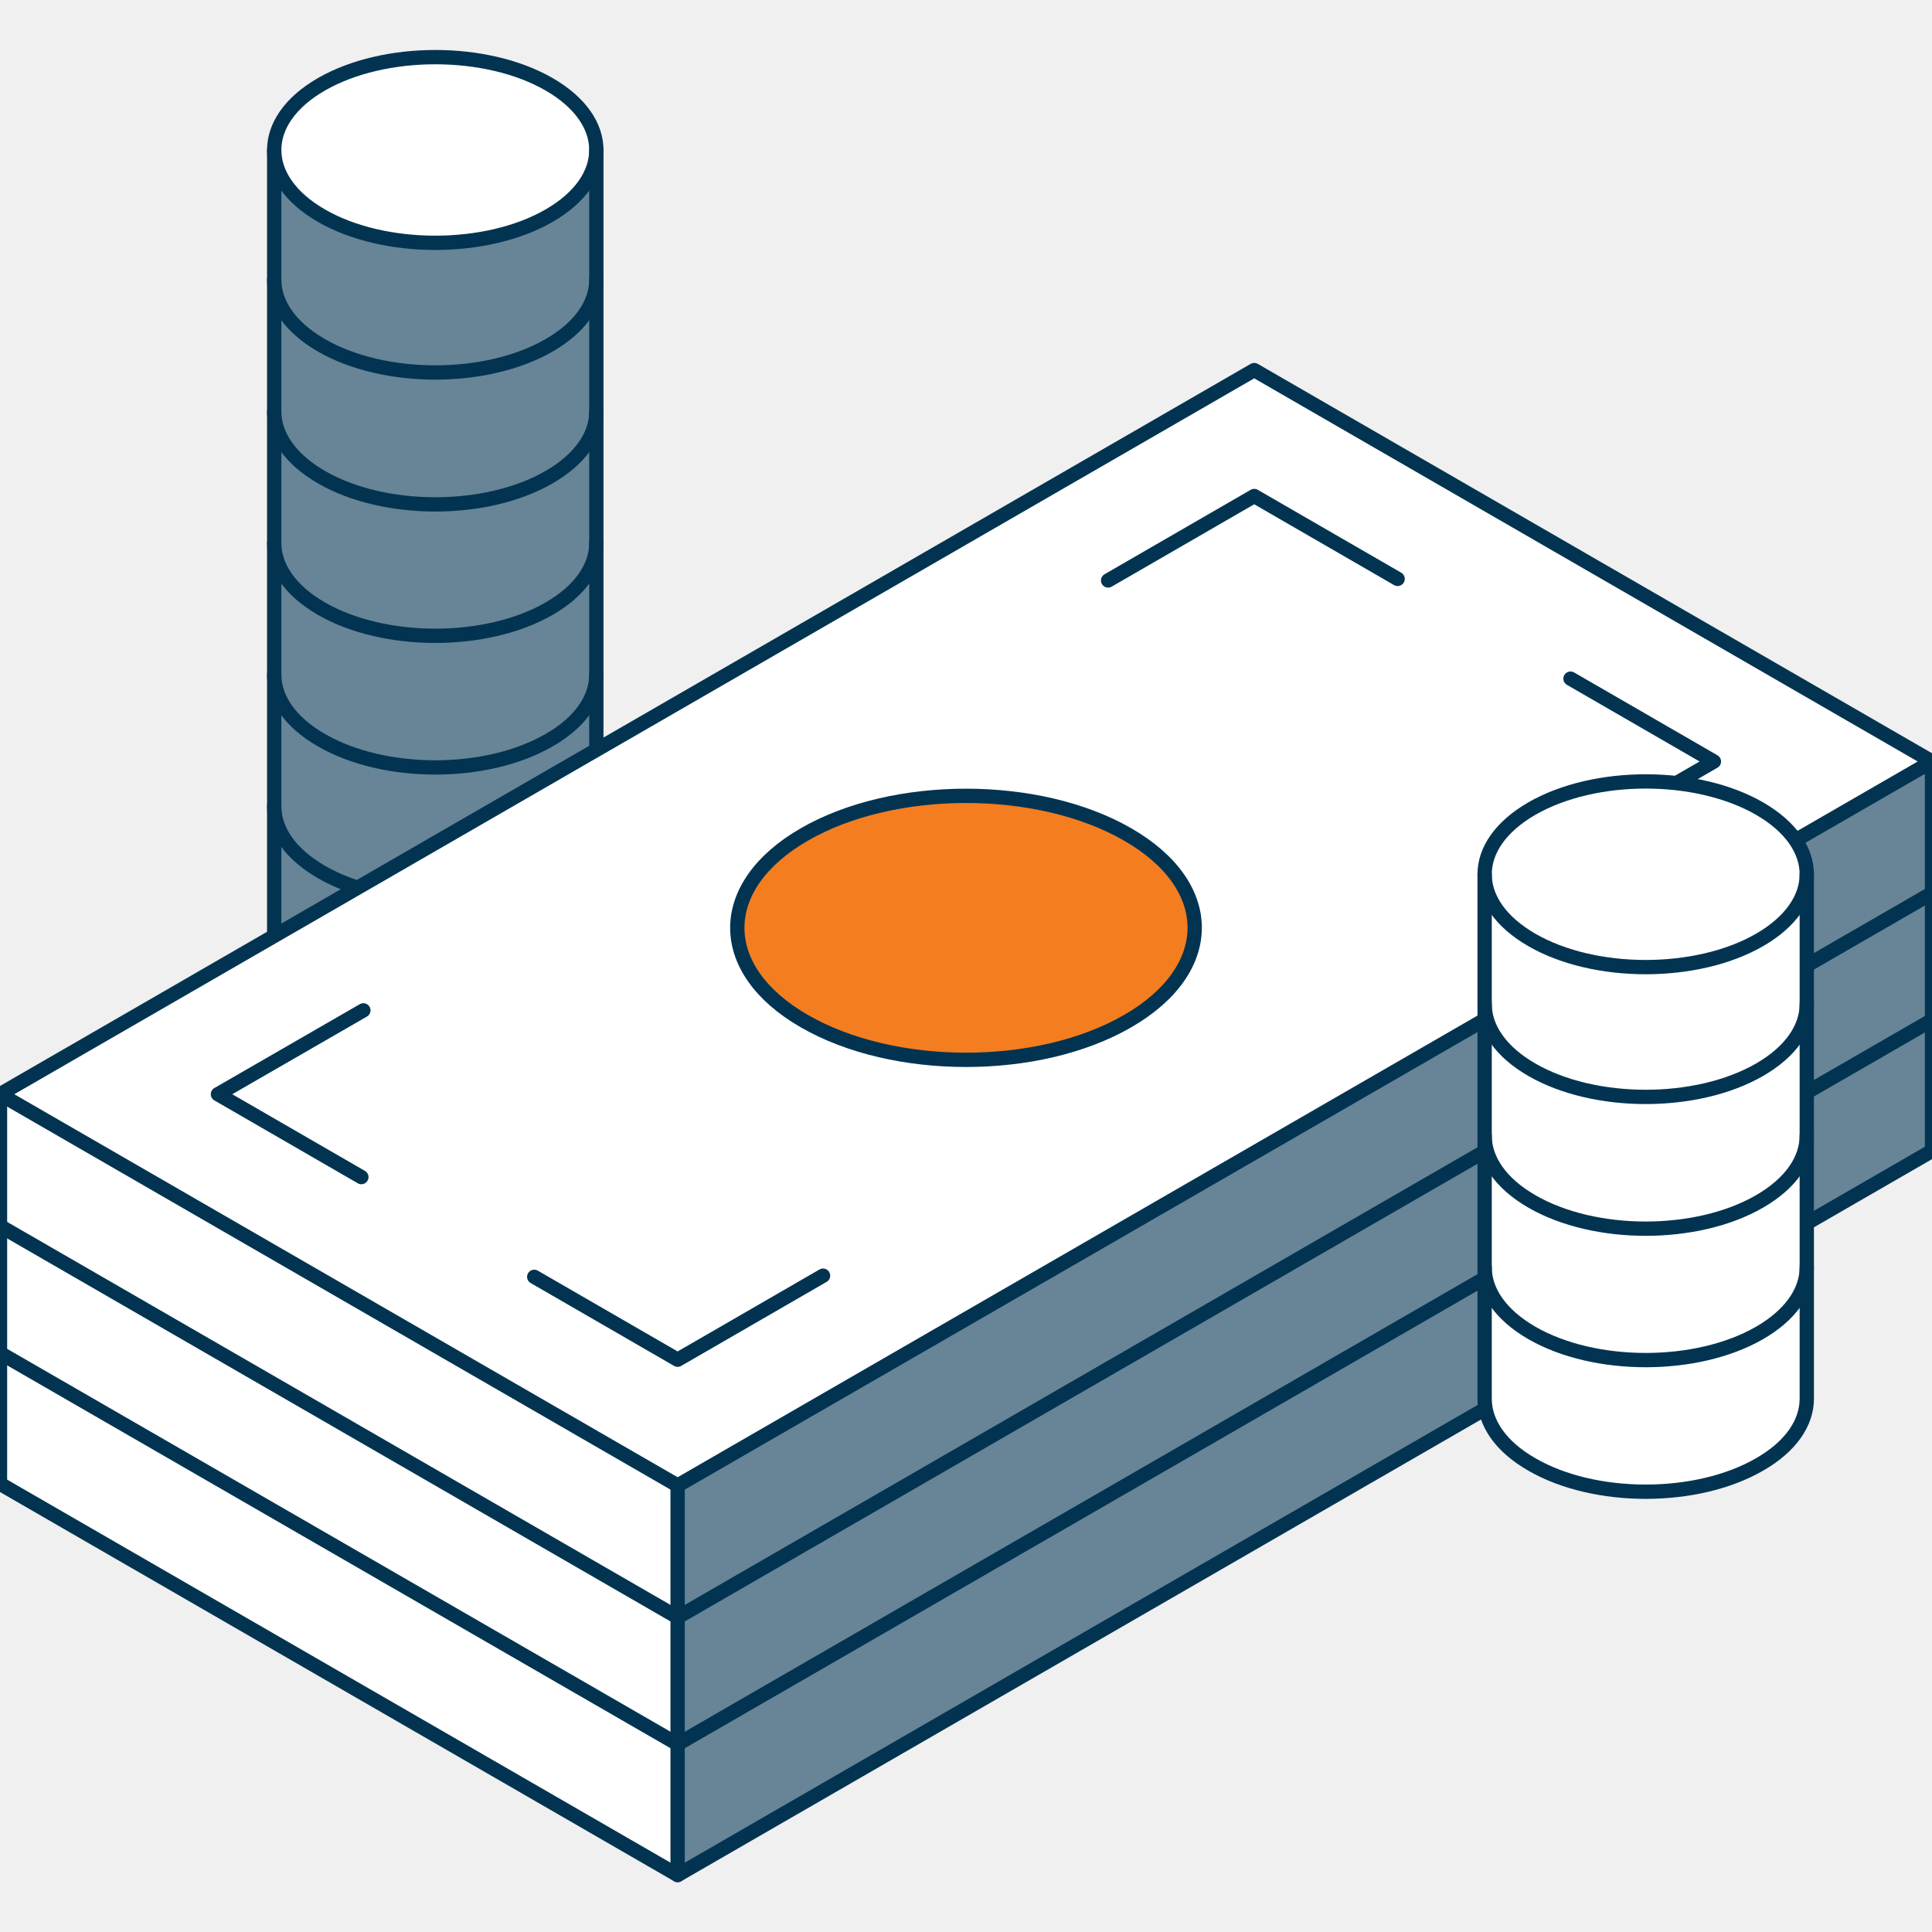
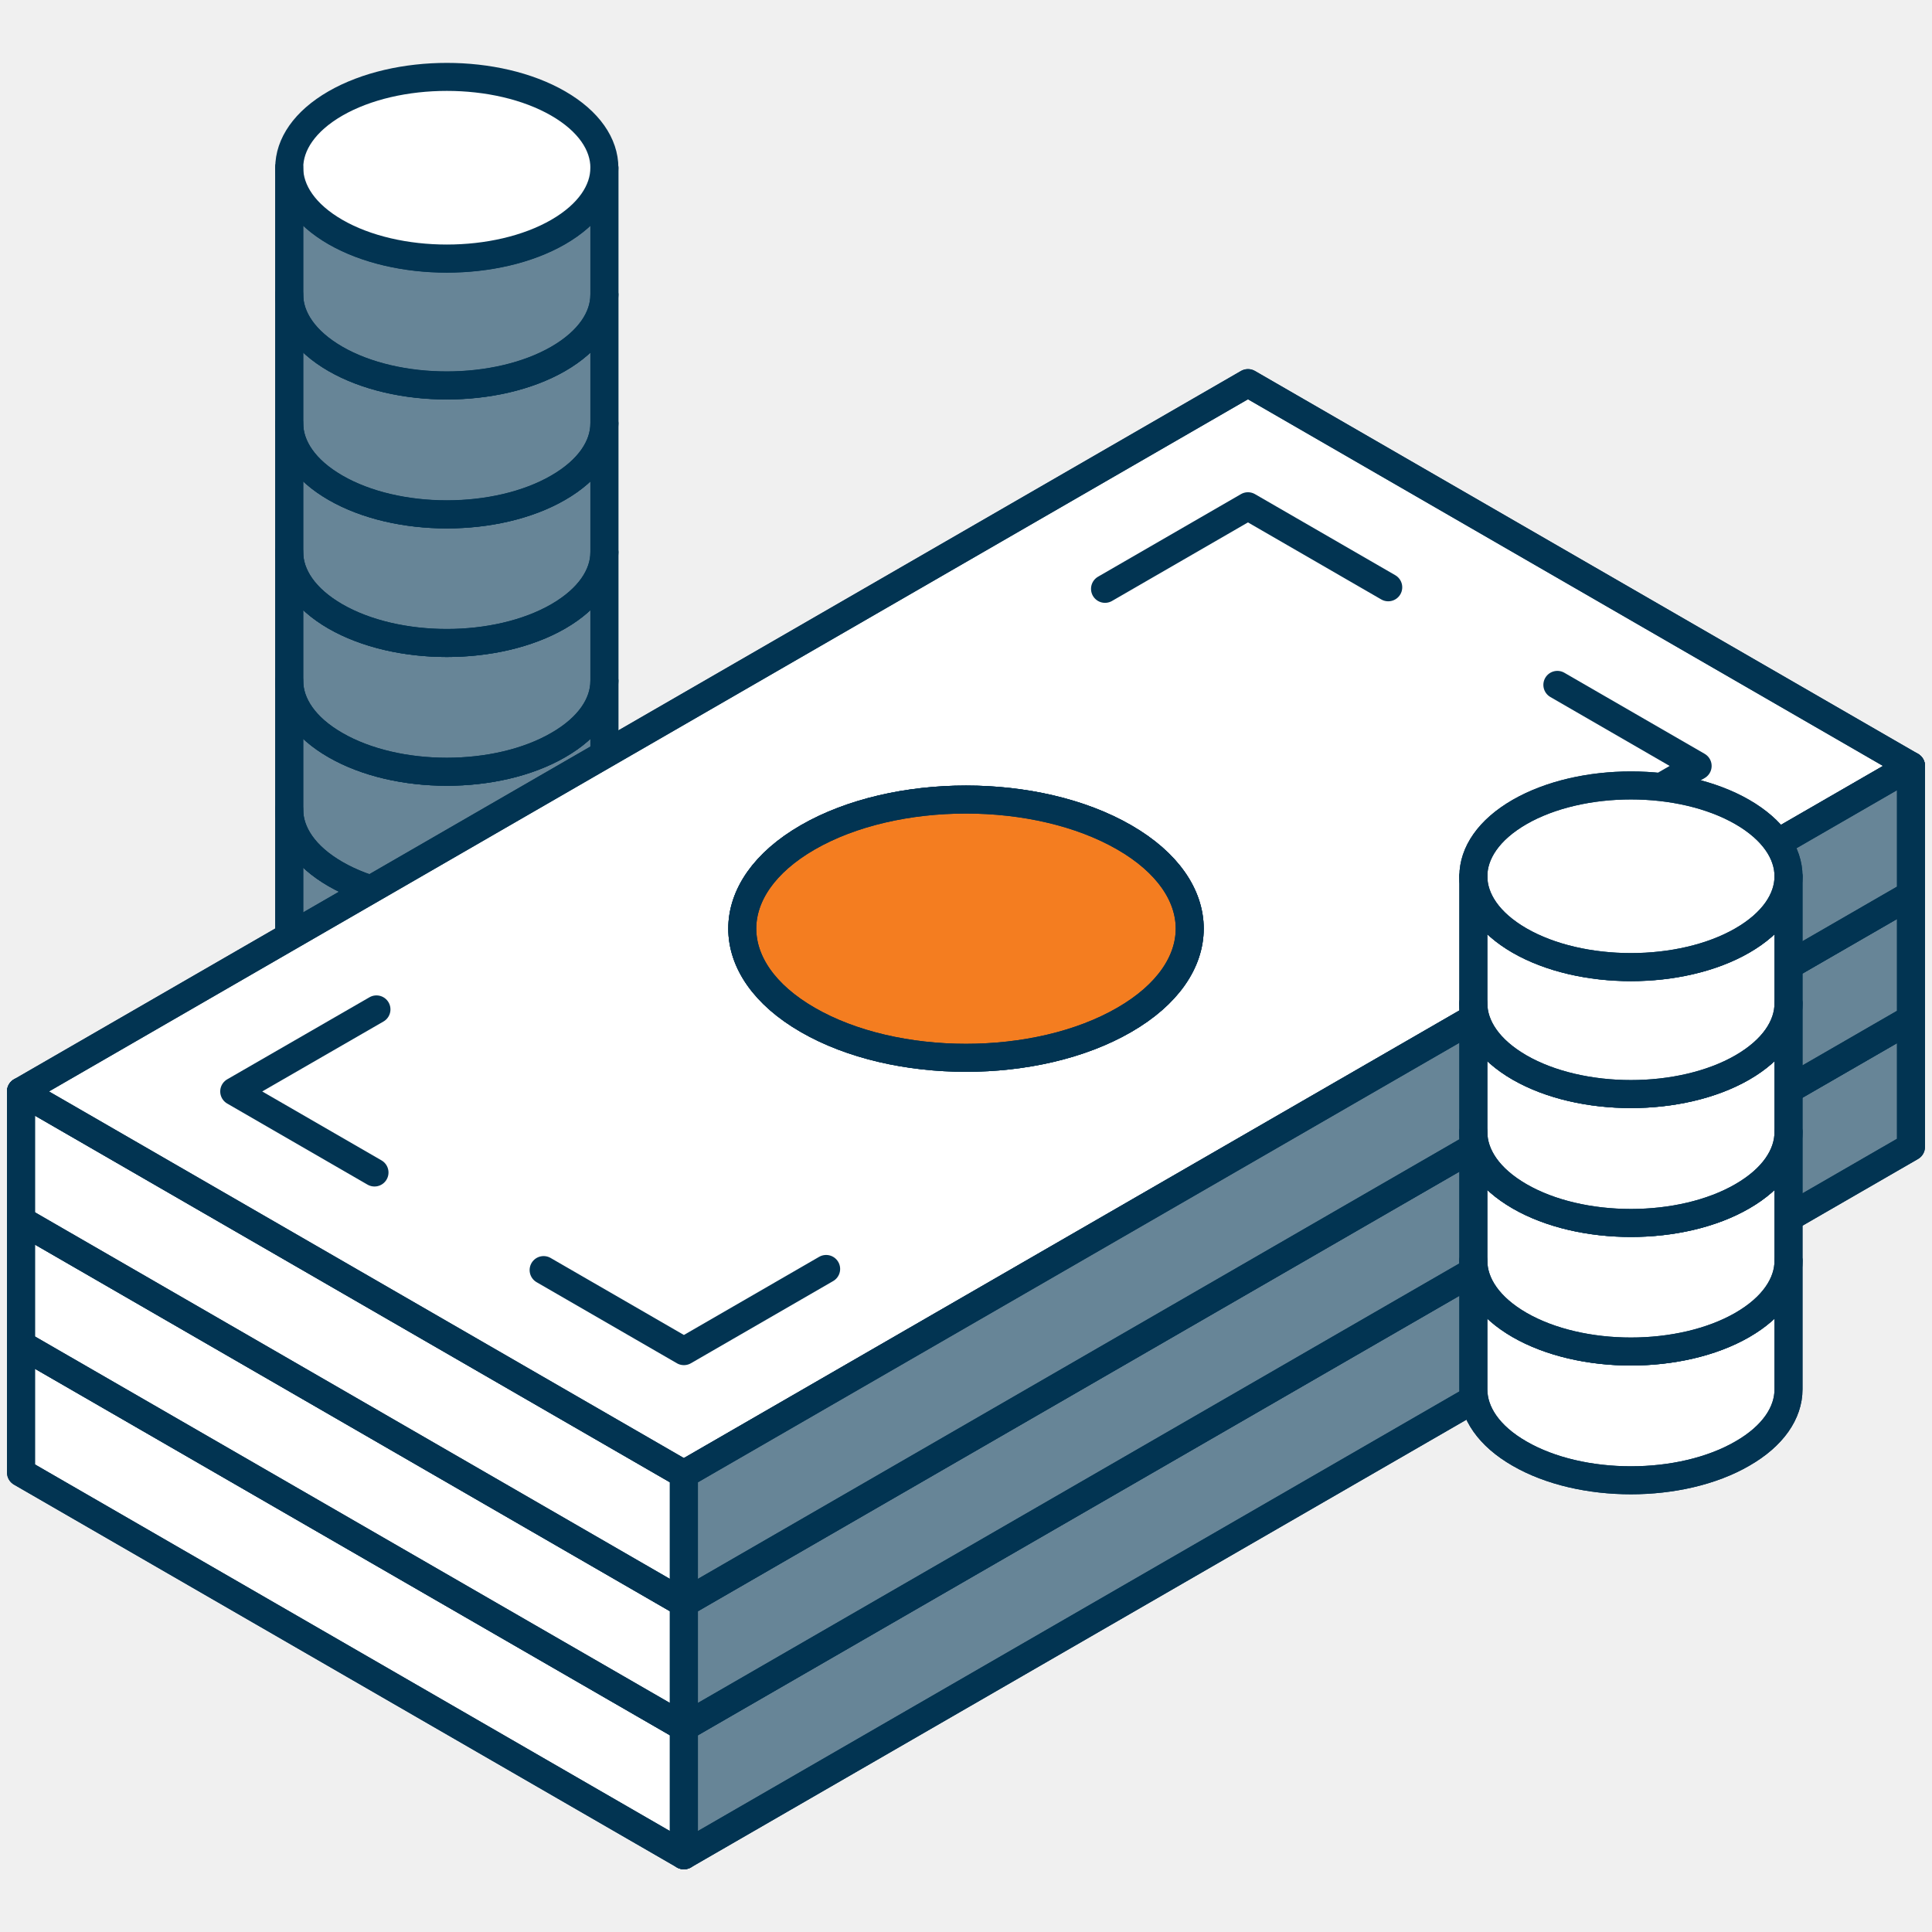
- <svg xmlns="http://www.w3.org/2000/svg" id="a" viewBox="0 0 135 135">
-   <path d="M41.67,65.53v9.19c0,1.66-1.1,3.32-3.3,4.59-4.39,2.54-11.52,2.54-15.91,0-2.2-1.27-3.3-2.93-3.3-4.59v-9.19c0,1.66,1.1,3.32,3.3,4.59,4.4,2.54,11.52,2.54,15.91,0,2.2-1.27,3.3-2.93,3.3-4.59Z" style="fill:#fff;" />
-   <path d="M41.67,56.33v9.2c0,1.66-1.1,3.32-3.3,4.59-4.39,2.54-11.52,2.54-15.91,0-2.2-1.27-3.3-2.93-3.3-4.59v-9.2c0,1.67,1.1,3.33,3.3,4.6,4.4,2.54,11.52,2.54,15.91,0,2.2-1.27,3.3-2.93,3.3-4.6Z" style="fill:#678597;" />
-   <path d="M41.67,47.13v9.2c0,1.67-1.1,3.33-3.3,4.6-4.39,2.54-11.52,2.54-15.91,0-2.2-1.27-3.3-2.93-3.3-4.6v-9.2c0,1.67,1.1,3.33,3.3,4.59,4.4,2.54,11.52,2.54,15.91,0,2.2-1.26,3.3-2.93,3.3-4.59Z" style="fill:#678597;" />
-   <path d="M41.67,37.94v9.19c0,1.67-1.1,3.33-3.3,4.59-4.39,2.54-11.52,2.54-15.91,0-2.2-1.26-3.3-2.93-3.3-4.59v-9.19c0,1.66,1.1,3.32,3.3,4.59,4.4,2.53,11.52,2.53,15.91,0,2.2-1.27,3.3-2.93,3.3-4.59Z" style="fill:#678597;" />
-   <path d="M41.67,28.74v9.2c0,1.66-1.1,3.32-3.3,4.59-4.39,2.53-11.52,2.53-15.91,0-2.2-1.27-3.3-2.93-3.3-4.59v-9.2c0,1.67,1.1,3.33,3.3,4.6,4.4,2.54,11.52,2.54,15.91,0,2.2-1.27,3.3-2.93,3.3-4.6Z" style="fill:#678597;" />
-   <path d="M41.67,19.54v9.19c0,1.67-1.1,3.33-3.3,4.6-4.39,2.54-11.52,2.54-15.91,0-2.2-1.27-3.3-2.93-3.3-4.6v-9.19c0,1.66,1.1,3.32,3.3,4.59,4.4,2.53,11.52,2.53,15.91,0,2.2-1.27,3.3-2.93,3.3-4.59Z" style="fill:#678597;" />
-   <path d="M41.67,13.37v6.18c0,1.66-1.1,3.32-3.3,4.59-4.39,2.53-11.52,2.53-15.91,0-2.2-1.27-3.3-2.93-3.3-4.59v-9.06c0,1.66,1.1,3.32,3.3,4.59,4.4,2.53,11.52,2.53,15.91,0,2.2-1.27,3.3-2.93,3.3-4.59v2.89Z" style="fill:#678597;" />
-   <path d="M38.37,5.88c2.2,1.27,3.3,2.93,3.3,4.59s-1.1,3.32-3.3,4.59c-4.39,2.53-11.52,2.53-15.91,0-2.2-1.27-3.3-2.93-3.3-4.59s1.1-3.32,3.3-4.59c4.4-2.53,11.52-2.53,15.91,0Z" style="fill:#fff;" />
-   <path d="M41.67,10.48c0,1.66-1.1,3.32-3.3,4.59-4.39,2.53-11.52,2.53-15.91,0-2.2-1.27-3.3-2.93-3.3-4.59s1.1-3.32,3.3-4.59c4.4-2.53,11.52-2.53,15.91,0,2.2,1.27,3.3,2.93,3.3,4.59Z" style="fill:none; stroke:#023452; stroke-linecap:round; stroke-linejoin:round;" />
-   <line x1="19.16" y1="74.72" x2="19.16" y2="10.48" style="fill:none; stroke:#023452; stroke-linecap:round; stroke-linejoin:round;" />
-   <path d="M41.67,74.72c0,1.66-1.1,3.32-3.3,4.59-4.39,2.54-11.52,2.54-15.91,0-2.2-1.27-3.3-2.93-3.3-4.59" style="fill:none; stroke:#023452; stroke-linecap:round; stroke-linejoin:round;" />
-   <path d="M41.67,19.54c0,1.66-1.1,3.32-3.3,4.59-4.39,2.53-11.52,2.53-15.91,0-2.2-1.27-3.3-2.93-3.3-4.59" style="fill:none; stroke:#023452; stroke-linecap:round; stroke-linejoin:round;" />
-   <path d="M41.67,28.74c0,1.67-1.1,3.33-3.3,4.6-4.39,2.54-11.52,2.54-15.91,0-2.2-1.27-3.3-2.93-3.3-4.6" style="fill:none; stroke:#023452; stroke-linecap:round; stroke-linejoin:round;" />
-   <path d="M41.67,37.94c0,1.66-1.1,3.32-3.3,4.59-4.39,2.53-11.52,2.53-15.91,0-2.2-1.27-3.3-2.93-3.3-4.59" style="fill:none; stroke:#023452; stroke-linecap:round; stroke-linejoin:round;" />
-   <path d="M41.67,47.13c0,1.67-1.1,3.33-3.3,4.59-4.39,2.54-11.52,2.54-15.91,0-2.2-1.26-3.3-2.93-3.3-4.59" style="fill:none; stroke:#023452; stroke-linecap:round; stroke-linejoin:round;" />
-   <path d="M41.67,56.33c0,1.67-1.1,3.33-3.3,4.6-4.39,2.54-11.52,2.54-15.91,0-2.2-1.27-3.3-2.93-3.3-4.6" style="fill:none; stroke:#023452; stroke-linecap:round; stroke-linejoin:round;" />
-   <path d="M41.67,65.53c0,1.66-1.1,3.32-3.3,4.59-4.39,2.54-11.52,2.54-15.91,0-2.2-1.27-3.3-2.93-3.3-4.59" style="fill:none; stroke:#023452; stroke-linecap:round; stroke-linejoin:round;" />
-   <line x1="41.67" y1="10.48" x2="41.67" y2="74.72" style="fill:none; stroke:#023452; stroke-linecap:round; stroke-linejoin:round;" />
-   <polygon points="0 94.54 0 103.68 47.35 131.02 47.35 121.87 0 94.54" style="fill:#fff;" />
-   <polygon points="0 85.67 0 94.54 47.35 121.87 47.35 113.01 0 85.67" style="fill:#fff;" />
-   <polygon points="0 76.46 0 85.67 47.35 113.01 47.35 103.8 0 76.46" style="fill:#fff;" />
-   <path d="M0,76.46l47.35,27.34,87.65-50.59-47.36-27.34L0,76.46ZM56.2,71.35c-6.24-3.59-6.24-9.44,0-13.04,6.24-3.6,16.36-3.6,22.6,0,6.24,3.59,6.24,9.44,0,13.04-6.24,3.61-16.35,3.61-22.6,0Z" style="fill:#fff;" />
-   <polygon points="47.35 121.87 47.35 131.02 135 80.42 135 71.28 47.35 121.87" style="fill:#678597;" />
-   <polygon points="47.35 113.01 47.35 121.87 135 71.28 135 62.41 47.35 113.01" style="fill:#678597;" />
-   <polygon points="47.35 103.8 47.35 113.01 135 62.41 135 53.21 47.35 103.8" style="fill:#678597;" />
-   <path d="M56.2,58.31c-6.24,3.59-6.24,9.44,0,13.04,6.24,3.61,16.36,3.61,22.6,0,6.24-3.59,6.24-9.44,0-13.04-6.24-3.6-16.35-3.6-22.6,0Z" style="fill:#f47d20;" />
-   <polyline points="97.66 40.45 87.64 34.66 77.43 40.56" style="fill:none; stroke:#023452; stroke-linecap:round; stroke-linejoin:round;" />
-   <polyline points="109.74 47.42 119.76 53.21 109.55 59.1" style="fill:none; stroke:#023452; stroke-linecap:round; stroke-linejoin:round;" />
-   <polyline points="25.39 70.6 15.23 76.46 25.25 82.25" style="fill:none; stroke:#023452; stroke-linecap:round; stroke-linejoin:round;" />
-   <polyline points="57.51 89.14 47.35 95.01 37.33 89.22" style="fill:none; stroke:#023452; stroke-linecap:round; stroke-linejoin:round;" />
-   <path d="M56.2,71.35c-6.24-3.59-6.24-9.44,0-13.04,6.24-3.6,16.36-3.6,22.6,0,6.24,3.59,6.24,9.44,0,13.04-6.24,3.61-16.35,3.61-22.6,0Z" style="fill:none; stroke:#023452; stroke-linecap:round; stroke-linejoin:round;" />
-   <polygon points="47.35 103.8 135 53.21 87.64 25.86 0 76.46 47.35 103.8" style="fill:none; stroke:#023452; stroke-linecap:round; stroke-linejoin:round;" />
-   <polyline points="135 53.21 135 80.42 47.35 131.02 0 103.68 0 76.46" style="fill:none; stroke:#023452; stroke-linecap:round; stroke-linejoin:round;" />
-   <polyline points="135 71.28 47.35 121.87 0 94.54" style="fill:none; stroke:#023452; stroke-linecap:round; stroke-linejoin:round;" />
-   <polyline points="135 62.41 47.35 113.01 0 85.67" style="fill:none; stroke:#023452; stroke-linecap:round; stroke-linejoin:round;" />
-   <line x1="47.35" y1="103.8" x2="47.35" y2="131.02" style="fill:none; stroke:#023452; stroke-linecap:round; stroke-linejoin:round;" />
-   <path d="M126.25,88.55v9.19c0,1.67-1.1,3.33-3.3,4.59-4.39,2.54-11.52,2.54-15.91,0-2.2-1.26-3.3-2.93-3.3-4.59v-9.19c0,1.66,1.1,3.32,3.3,4.59,4.4,2.53,11.52,2.53,15.91,0,2.2-1.27,3.3-2.93,3.3-4.59Z" style="fill:#fff;" />
-   <path d="M126.25,79.35v9.2c0,1.66-1.1,3.32-3.3,4.59-4.39,2.53-11.52,2.53-15.91,0-2.2-1.27-3.3-2.93-3.3-4.59v-9.2c0,1.67,1.1,3.33,3.3,4.6,4.4,2.54,11.52,2.54,15.91,0,2.2-1.27,3.3-2.93,3.3-4.6Z" style="fill:#fff;" />
-   <path d="M126.25,70.16v9.19c0,1.67-1.1,3.33-3.3,4.6-4.39,2.54-11.52,2.54-15.91,0-2.2-1.27-3.3-2.93-3.3-4.6v-9.19c0,1.66,1.1,3.32,3.3,4.59,4.4,2.53,11.52,2.53,15.91,0,2.2-1.27,3.3-2.93,3.3-4.59Z" style="fill:#fff;" />
-   <path d="M126.25,63.98v6.18c0,1.66-1.1,3.32-3.3,4.59-4.39,2.53-11.52,2.53-15.91,0-2.2-1.27-3.3-2.93-3.3-4.59v-9.06c0,1.66,1.1,3.32,3.3,4.59,4.4,2.53,11.52,2.53,15.91,0,2.2-1.27,3.3-2.93,3.3-4.59v2.89Z" style="fill:#fff;" />
-   <path d="M122.95,56.5c2.2,1.27,3.3,2.93,3.3,4.59s-1.1,3.32-3.3,4.59c-4.39,2.53-11.52,2.53-15.91,0-2.2-1.27-3.3-2.93-3.3-4.59s1.1-3.32,3.3-4.59c4.4-2.53,11.52-2.53,15.91,0Z" style="fill:#fff;" />
-   <path d="M126.25,61.09c0,1.66-1.1,3.32-3.3,4.59-4.39,2.53-11.52,2.53-15.91,0-2.2-1.27-3.3-2.93-3.3-4.59s1.1-3.32,3.3-4.59c4.4-2.53,11.52-2.53,15.91,0,2.2,1.27,3.3,2.93,3.3,4.59Z" style="fill:none; stroke:#023452; stroke-linecap:round; stroke-linejoin:round;" />
-   <path d="M126.25,70.16c0,1.66-1.1,3.32-3.3,4.59-4.39,2.53-11.52,2.53-15.91,0-2.2-1.27-3.3-2.93-3.3-4.59" style="fill:none; stroke:#023452; stroke-linecap:round; stroke-linejoin:round;" />
-   <path d="M126.25,79.35c0,1.67-1.1,3.33-3.3,4.6-4.39,2.54-11.52,2.54-15.91,0-2.2-1.27-3.3-2.93-3.3-4.6" style="fill:none; stroke:#023452; stroke-linecap:round; stroke-linejoin:round;" />
-   <path d="M126.25,88.55c0,1.66-1.1,3.32-3.3,4.59-4.39,2.53-11.52,2.53-15.91,0-2.2-1.27-3.3-2.93-3.3-4.59" style="fill:none; stroke:#023452; stroke-linecap:round; stroke-linejoin:round;" />
-   <path d="M126.25,61.09v36.65c0,1.67-1.1,3.33-3.3,4.59-4.39,2.54-11.52,2.54-15.91,0-2.2-1.26-3.3-2.93-3.3-4.59v-36.65" style="fill:none; stroke:#023452; stroke-linecap:round; stroke-linejoin:round;" />
+ <svg xmlns="http://www.w3.org/2000/svg" id="a" viewBox="0 0 138 138">
+   <path d="M43.17,67.03v9.19c0,1.66-1.1,3.32-3.3,4.59-4.39,2.54-11.52,2.54-15.91,0-2.2-1.27-3.3-2.93-3.3-4.59v-9.19c0,1.66,1.1,3.32,3.3,4.59,4.4,2.54,11.52,2.54,15.91,0,2.2-1.27,3.3-2.93,3.3-4.59Z" style="fill:#fff; stroke:#023452; stroke-linejoin:round; stroke-width:2px;" />
+   <path d="M43.17,57.83v9.2c0,1.66-1.1,3.32-3.3,4.59-4.39,2.54-11.52,2.54-15.91,0-2.2-1.27-3.3-2.93-3.3-4.59v-9.2c0,1.67,1.1,3.33,3.3,4.6,4.4,2.54,11.52,2.54,15.91,0,2.2-1.27,3.3-2.93,3.3-4.6Z" style="fill:#678597; stroke:#023452; stroke-linejoin:round; stroke-width:2px;" />
+   <path d="M43.17,48.63v9.2c0,1.67-1.1,3.33-3.3,4.6-4.39,2.54-11.52,2.54-15.91,0-2.2-1.27-3.3-2.93-3.3-4.6v-9.2c0,1.67,1.1,3.33,3.3,4.59,4.4,2.54,11.52,2.54,15.91,0,2.2-1.26,3.3-2.93,3.3-4.59Z" style="fill:#678597; stroke:#023452; stroke-linejoin:round; stroke-width:2px;" />
+   <path d="M43.17,39.44v9.19c0,1.67-1.1,3.33-3.3,4.59-4.39,2.54-11.52,2.54-15.91,0-2.2-1.26-3.3-2.93-3.3-4.59v-9.19c0,1.66,1.1,3.32,3.3,4.59,4.4,2.53,11.52,2.53,15.91,0,2.2-1.27,3.3-2.93,3.3-4.59Z" style="fill:#678597; stroke:#023452; stroke-linejoin:round; stroke-width:2px;" />
+   <path d="M43.17,30.24v9.2c0,1.66-1.1,3.32-3.3,4.59-4.39,2.53-11.52,2.53-15.91,0-2.2-1.27-3.3-2.93-3.3-4.59v-9.2c0,1.67,1.1,3.33,3.3,4.6,4.4,2.54,11.52,2.54,15.91,0,2.2-1.27,3.3-2.93,3.3-4.6Z" style="fill:#678597; stroke:#023452; stroke-linejoin:round; stroke-width:2px;" />
+   <path d="M43.17,21.04v9.19c0,1.67-1.1,3.33-3.3,4.6-4.39,2.54-11.52,2.54-15.91,0-2.2-1.27-3.3-2.93-3.3-4.6v-9.19c0,1.66,1.1,3.32,3.3,4.59,4.4,2.53,11.52,2.53,15.91,0,2.2-1.27,3.3-2.93,3.3-4.59Z" style="fill:#678597; stroke:#023452; stroke-linejoin:round; stroke-width:2px;" />
+   <path d="M43.17,14.87v6.18c0,1.66-1.1,3.32-3.3,4.59-4.39,2.53-11.52,2.53-15.91,0-2.2-1.27-3.3-2.93-3.3-4.59v-9.06c0,1.66,1.1,3.32,3.3,4.59,4.4,2.53,11.52,2.53,15.91,0,2.2-1.27,3.3-2.93,3.3-4.59v2.89Z" style="fill:#678597; stroke:#023452; stroke-linejoin:round; stroke-width:2px;" />
+   <path d="M39.87,7.38c2.2,1.27,3.3,2.93,3.3,4.59s-1.1,3.32-3.3,4.59c-4.39,2.53-11.52,2.53-15.91,0-2.2-1.27-3.3-2.93-3.3-4.59s1.1-3.32,3.3-4.59c4.4-2.53,11.52-2.53,15.91,0Z" style="fill:#fff; stroke:#023452; stroke-linejoin:round;" />
+   <path d="M43.17,11.98c0,1.66-1.1,3.32-3.3,4.59-4.39,2.53-11.52,2.53-15.91,0-2.2-1.27-3.3-2.93-3.3-4.59s1.1-3.32,3.3-4.59c4.4-2.53,11.52-2.53,15.91,0,2.2,1.27,3.3,2.93,3.3,4.59Z" style="fill:none; stroke:#023452; stroke-linecap:round; stroke-linejoin:round; stroke-width:2px;" />
+   <line x1="20.66" y1="76.22" x2="20.66" y2="11.98" style="fill:none; stroke:#023452; stroke-linecap:round; stroke-linejoin:round; stroke-width:2px;" />
+   <path d="M43.17,76.22c0,1.66-1.1,3.32-3.3,4.59-4.39,2.54-11.52,2.54-15.91,0-2.2-1.27-3.3-2.93-3.3-4.59" style="fill:none; stroke:#023452; stroke-linecap:round; stroke-linejoin:round; stroke-width:2px;" />
+   <path d="M43.17,21.04c0,1.66-1.1,3.32-3.3,4.59-4.39,2.53-11.52,2.53-15.91,0-2.2-1.27-3.3-2.93-3.3-4.59" style="fill:none; stroke:#023452; stroke-linecap:round; stroke-linejoin:round; stroke-width:2px;" />
+   <path d="M43.17,30.24c0,1.67-1.1,3.33-3.3,4.6-4.39,2.54-11.52,2.54-15.91,0-2.2-1.27-3.3-2.93-3.3-4.6" style="fill:none; stroke:#023452; stroke-linecap:round; stroke-linejoin:round; stroke-width:2px;" />
+   <path d="M43.17,39.44c0,1.66-1.1,3.32-3.3,4.59-4.39,2.53-11.52,2.53-15.91,0-2.2-1.27-3.3-2.93-3.3-4.59" style="fill:none; stroke:#023452; stroke-linecap:round; stroke-linejoin:round; stroke-width:2px;" />
+   <path d="M43.17,48.63c0,1.67-1.1,3.33-3.3,4.59-4.39,2.54-11.52,2.54-15.91,0-2.2-1.26-3.3-2.93-3.3-4.59" style="fill:none; stroke:#023452; stroke-linecap:round; stroke-linejoin:round; stroke-width:2px;" />
+   <path d="M43.17,57.83c0,1.67-1.1,3.33-3.3,4.6-4.39,2.54-11.52,2.54-15.91,0-2.2-1.27-3.3-2.93-3.3-4.6" style="fill:none; stroke:#023452; stroke-linecap:round; stroke-linejoin:round; stroke-width:2px;" />
+   <path d="M43.17,67.03c0,1.66-1.1,3.32-3.3,4.59-4.39,2.54-11.52,2.54-15.91,0-2.2-1.27-3.3-2.93-3.3-4.59" style="fill:none; stroke:#023452; stroke-linecap:round; stroke-linejoin:round; stroke-width:2px;" />
+   <line x1="43.17" y1="11.98" x2="43.17" y2="76.22" style="fill:none; stroke:#023452; stroke-linecap:round; stroke-linejoin:round; stroke-width:2px;" />
+   <polygon points="1.5 96.04 1.5 105.18 48.85 132.52 48.85 123.37 1.5 96.04" style="fill:#fff; stroke:#023452; stroke-linejoin:round; stroke-width:2px;" />
+   <polygon points="1.5 87.17 1.5 96.04 48.85 123.37 48.85 114.51 1.5 87.17" style="fill:#fff; stroke:#023452; stroke-linejoin:round; stroke-width:2px;" />
+   <polygon points="1.5 77.96 1.5 87.17 48.85 114.51 48.85 105.3 1.5 77.96" style="fill:#fff; stroke:#023452; stroke-linejoin:round; stroke-width:2px;" />
+   <path d="M1.5,77.96l47.35,27.34,87.65-50.59-47.36-27.34L1.5,77.96ZM57.7,72.85c-6.24-3.59-6.24-9.44,0-13.04,6.24-3.6,16.36-3.6,22.6,0,6.24,3.59,6.24,9.44,0,13.04-6.24,3.61-16.35,3.61-22.6,0Z" style="fill:#fff; stroke:#023452; stroke-linejoin:round; stroke-width:2px;" />
+   <polygon points="48.85 123.37 48.85 132.52 136.5 81.92 136.5 72.78 48.85 123.37" style="fill:#678597; stroke:#023452; stroke-linejoin:round; stroke-width:2px;" />
+   <polygon points="48.85 114.51 48.85 123.37 136.5 72.78 136.5 63.91 48.85 114.51" style="fill:#678597; stroke:#023452; stroke-linejoin:round; stroke-width:2px;" />
+   <polygon points="48.85 105.3 48.85 114.51 136.5 63.91 136.5 54.71 48.85 105.3" style="fill:#678597; stroke:#023452; stroke-linejoin:round; stroke-width:2px;" />
+   <path d="M57.7,59.81c-6.24,3.59-6.24,9.44,0,13.04,6.24,3.61,16.36,3.61,22.6,0,6.24-3.59,6.24-9.44,0-13.04-6.24-3.6-16.35-3.6-22.6,0Z" style="fill:#f47d20; stroke:#023452; stroke-linejoin:round; stroke-width:2px;" />
+   <polyline points="99.16 41.95 89.14 36.16 78.93 42.06" style="fill:none; stroke:#023452; stroke-linecap:round; stroke-linejoin:round; stroke-width:2px;" />
+   <polyline points="111.24 48.92 121.26 54.71 111.05 60.6" style="fill:none; stroke:#023452; stroke-linecap:round; stroke-linejoin:round; stroke-width:2px;" />
+   <polyline points="26.89 72.1 16.73 77.96 26.75 83.75" style="fill:none; stroke:#023452; stroke-linecap:round; stroke-linejoin:round; stroke-width:2px;" />
+   <polyline points="59.01 90.64 48.85 96.51 38.83 90.72" style="fill:none; stroke:#023452; stroke-linecap:round; stroke-linejoin:round; stroke-width:2px;" />
+   <path d="M57.7,72.85c-6.24-3.59-6.24-9.44,0-13.04,6.24-3.6,16.36-3.6,22.6,0,6.24,3.59,6.24,9.44,0,13.04-6.24,3.61-16.35,3.61-22.6,0Z" style="fill:none; stroke:#023452; stroke-linecap:round; stroke-linejoin:round; stroke-width:2px;" />
+   <polygon points="48.85 105.3 136.5 54.71 89.14 27.36 1.5 77.96 48.85 105.3" style="fill:none; stroke:#023452; stroke-linecap:round; stroke-linejoin:round; stroke-width:2px;" />
+   <polyline points="136.5 54.71 136.5 81.92 48.85 132.52 1.5 105.18 1.5 77.96" style="fill:none; stroke:#023452; stroke-linecap:round; stroke-linejoin:round; stroke-width:2px;" />
+   <polyline points="136.5 72.78 48.85 123.37 1.5 96.04" style="fill:none; stroke:#023452; stroke-linecap:round; stroke-linejoin:round; stroke-width:2px;" />
+   <polyline points="136.5 63.91 48.85 114.51 1.5 87.17" style="fill:none; stroke:#023452; stroke-linecap:round; stroke-linejoin:round; stroke-width:2px;" />
+   <line x1="48.85" y1="105.3" x2="48.85" y2="132.52" style="fill:none; stroke:#023452; stroke-linecap:round; stroke-linejoin:round; stroke-width:2px;" />
+   <path d="M127.75,90.05v9.19c0,1.67-1.1,3.33-3.3,4.59-4.39,2.54-11.52,2.54-15.91,0-2.2-1.26-3.3-2.93-3.3-4.59v-9.19c0,1.66,1.1,3.32,3.3,4.59,4.4,2.53,11.52,2.53,15.91,0,2.2-1.27,3.3-2.93,3.3-4.59Z" style="fill:#fff; stroke:#023452; stroke-linejoin:round; stroke-width:2px;" />
+   <path d="M127.75,80.85v9.2c0,1.66-1.1,3.32-3.3,4.59-4.39,2.53-11.52,2.53-15.91,0-2.2-1.27-3.3-2.93-3.3-4.59v-9.2c0,1.67,1.1,3.33,3.3,4.6,4.4,2.54,11.52,2.54,15.91,0,2.2-1.27,3.3-2.93,3.3-4.6Z" style="fill:#fff; stroke:#023452; stroke-linejoin:round; stroke-width:2px;" />
+   <path d="M127.75,71.66v9.19c0,1.67-1.1,3.33-3.3,4.6-4.39,2.54-11.52,2.54-15.91,0-2.2-1.27-3.3-2.93-3.3-4.6v-9.19c0,1.66,1.1,3.32,3.3,4.59,4.4,2.53,11.52,2.53,15.91,0,2.2-1.27,3.3-2.93,3.3-4.59Z" style="fill:#fff; stroke:#023452; stroke-linejoin:round; stroke-width:2px;" />
+   <path d="M127.75,65.48v6.18c0,1.66-1.1,3.32-3.3,4.59-4.39,2.53-11.52,2.53-15.91,0-2.2-1.27-3.3-2.93-3.3-4.59v-9.06c0,1.66,1.1,3.32,3.3,4.59,4.4,2.53,11.52,2.53,15.91,0,2.2-1.27,3.3-2.93,3.3-4.59v2.89Z" style="fill:#fff; stroke:#023452; stroke-linejoin:round; stroke-width:2px;" />
+   <path d="M124.45,58c2.2,1.27,3.3,2.93,3.3,4.59s-1.1,3.32-3.3,4.59c-4.39,2.53-11.52,2.53-15.91,0-2.2-1.27-3.3-2.93-3.3-4.59s1.1-3.32,3.3-4.59c4.4-2.53,11.52-2.53,15.91,0Z" style="fill:#fff; stroke:#023452; stroke-linejoin:round; stroke-width:2px;" />
+   <path d="M127.75,62.59c0,1.66-1.1,3.32-3.3,4.59-4.39,2.53-11.52,2.53-15.91,0-2.2-1.27-3.3-2.93-3.3-4.59s1.1-3.32,3.3-4.59c4.4-2.53,11.52-2.53,15.91,0,2.2,1.27,3.3,2.93,3.3,4.59Z" style="fill:none; stroke:#023452; stroke-linecap:round; stroke-linejoin:round; stroke-width:2px;" />
+   <path d="M127.75,71.66c0,1.66-1.1,3.32-3.3,4.59-4.39,2.53-11.52,2.53-15.91,0-2.2-1.27-3.3-2.93-3.3-4.59" style="fill:none; stroke:#023452; stroke-linecap:round; stroke-linejoin:round; stroke-width:2px;" />
+   <path d="M127.75,80.85c0,1.67-1.1,3.33-3.3,4.6-4.39,2.54-11.52,2.54-15.91,0-2.2-1.27-3.3-2.93-3.3-4.6" style="fill:none; stroke:#023452; stroke-linecap:round; stroke-linejoin:round; stroke-width:2px;" />
+   <path d="M127.75,90.05c0,1.66-1.1,3.32-3.3,4.59-4.39,2.53-11.52,2.53-15.91,0-2.2-1.27-3.3-2.93-3.3-4.59" style="fill:none; stroke:#023452; stroke-linecap:round; stroke-linejoin:round; stroke-width:2px;" />
+   <path d="M127.75,62.59v36.65c0,1.67-1.1,3.33-3.3,4.59-4.39,2.54-11.52,2.54-15.91,0-2.2-1.26-3.3-2.93-3.3-4.59v-36.65" style="fill:none; stroke:#023452; stroke-linecap:round; stroke-linejoin:round; stroke-width:2px;" />
</svg>
